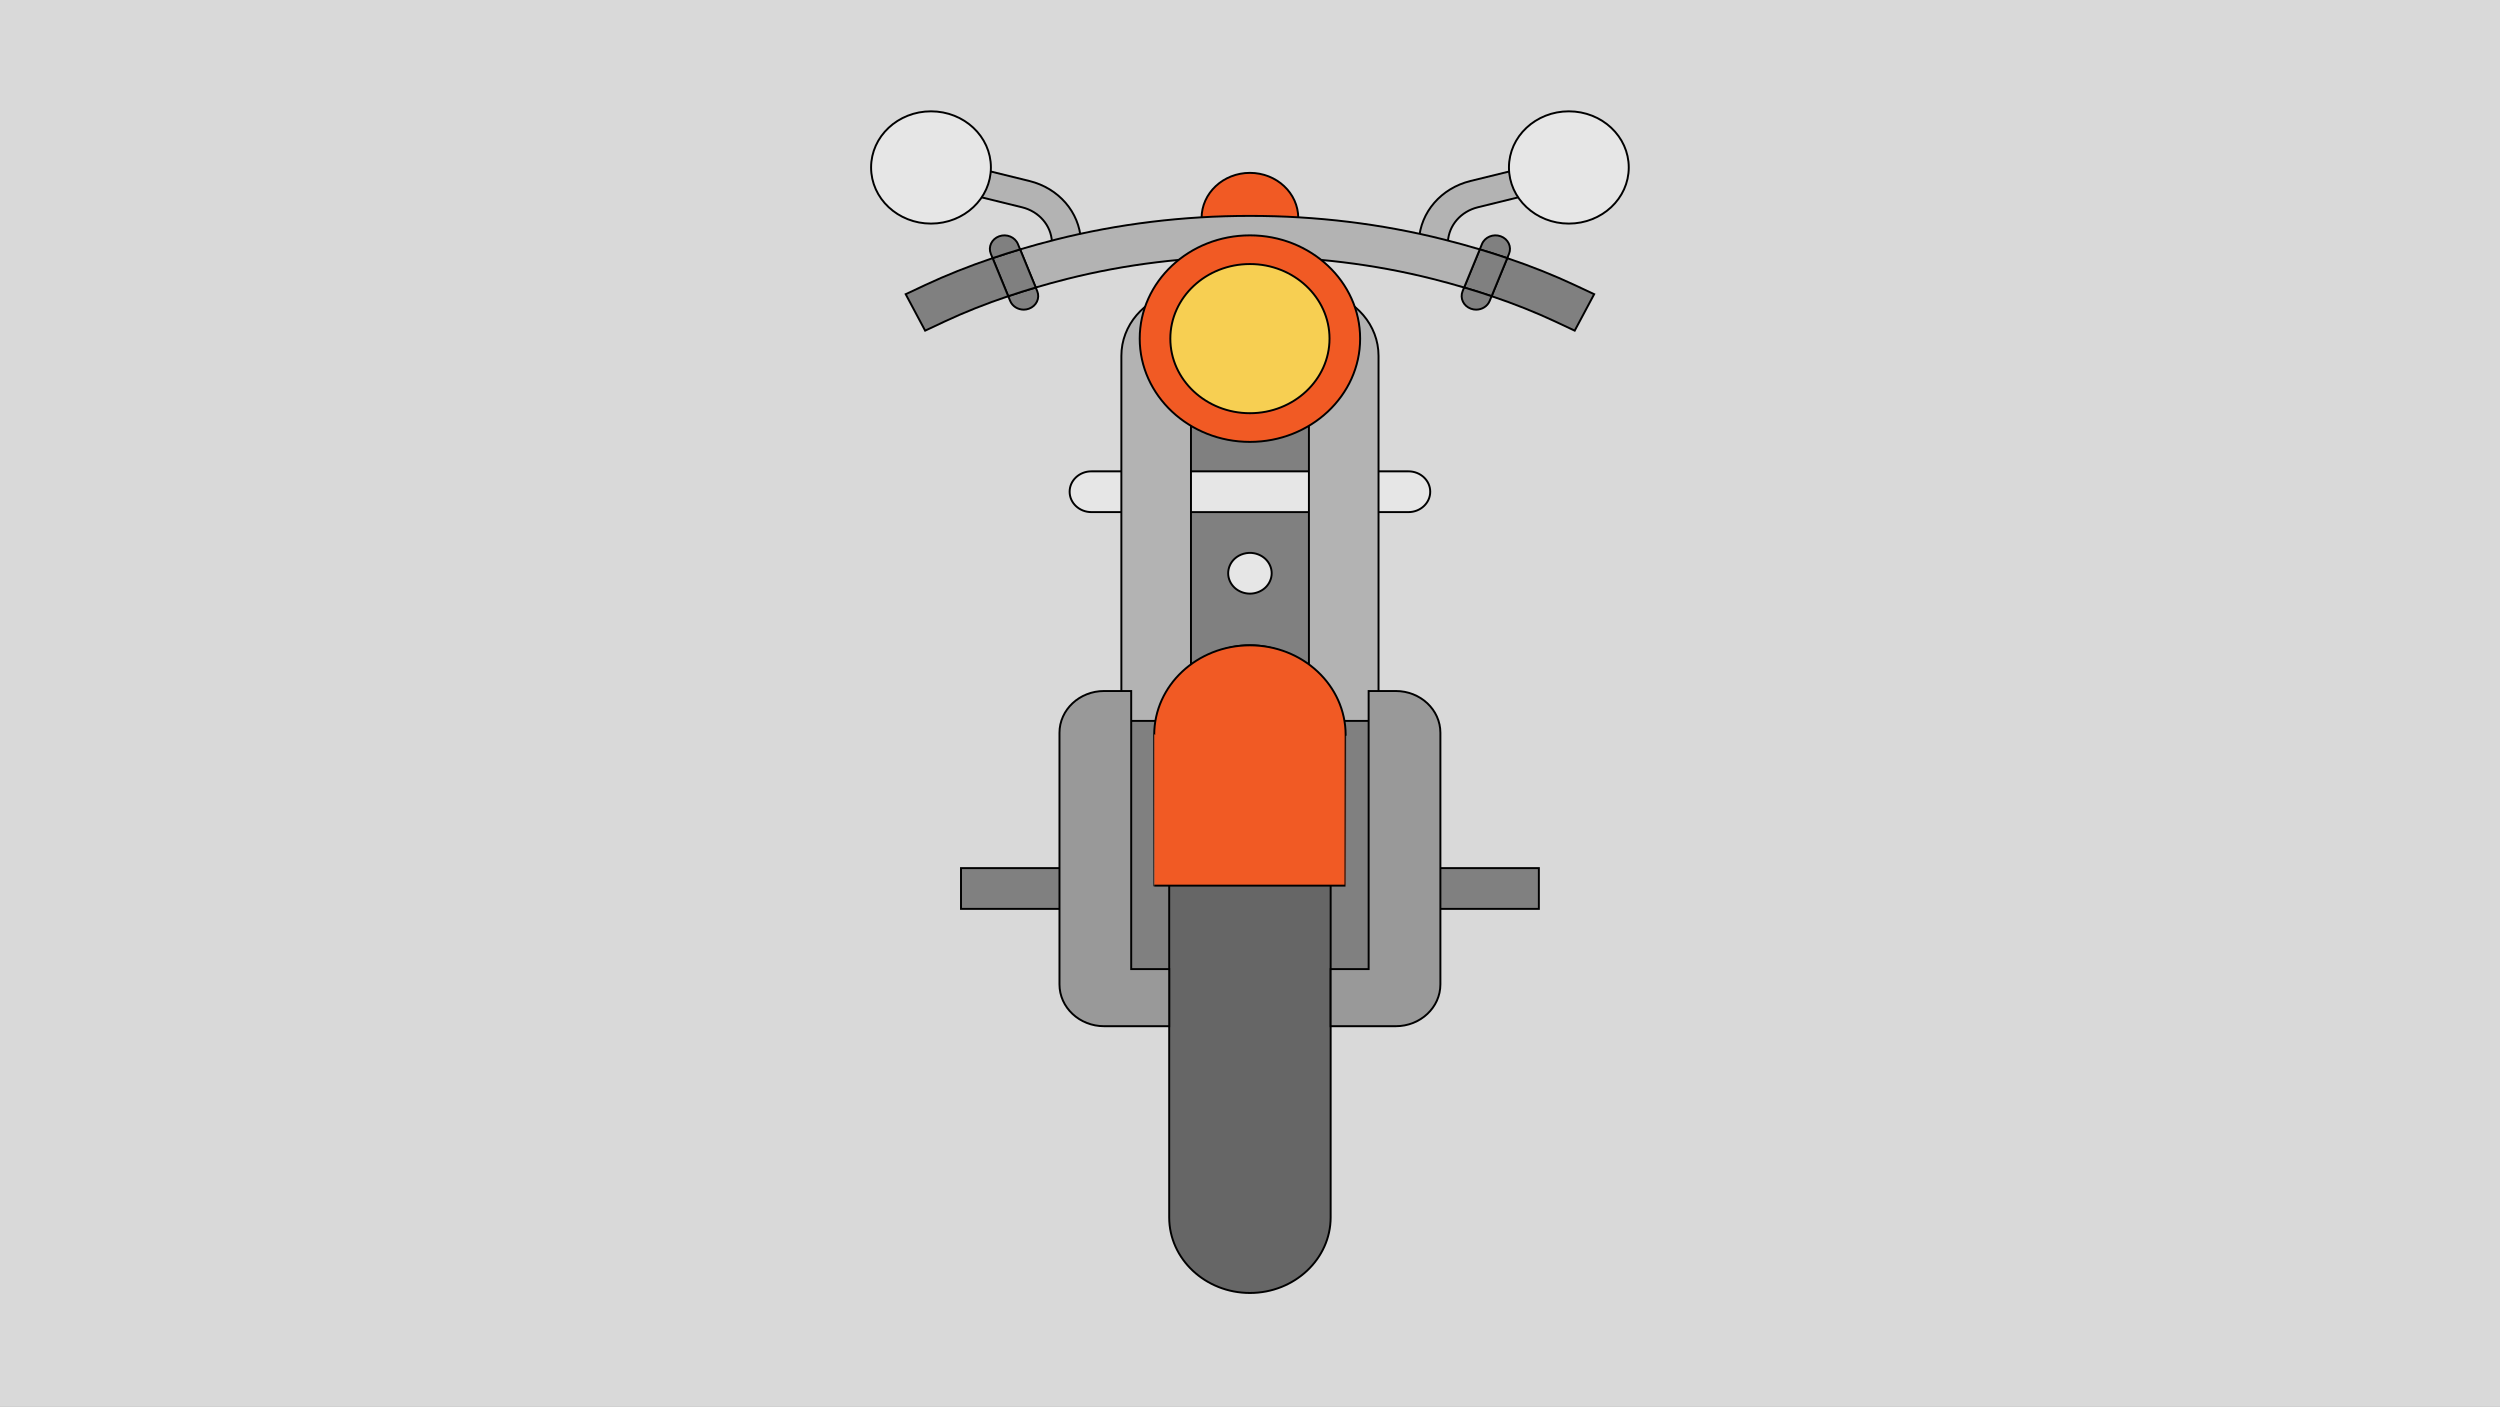
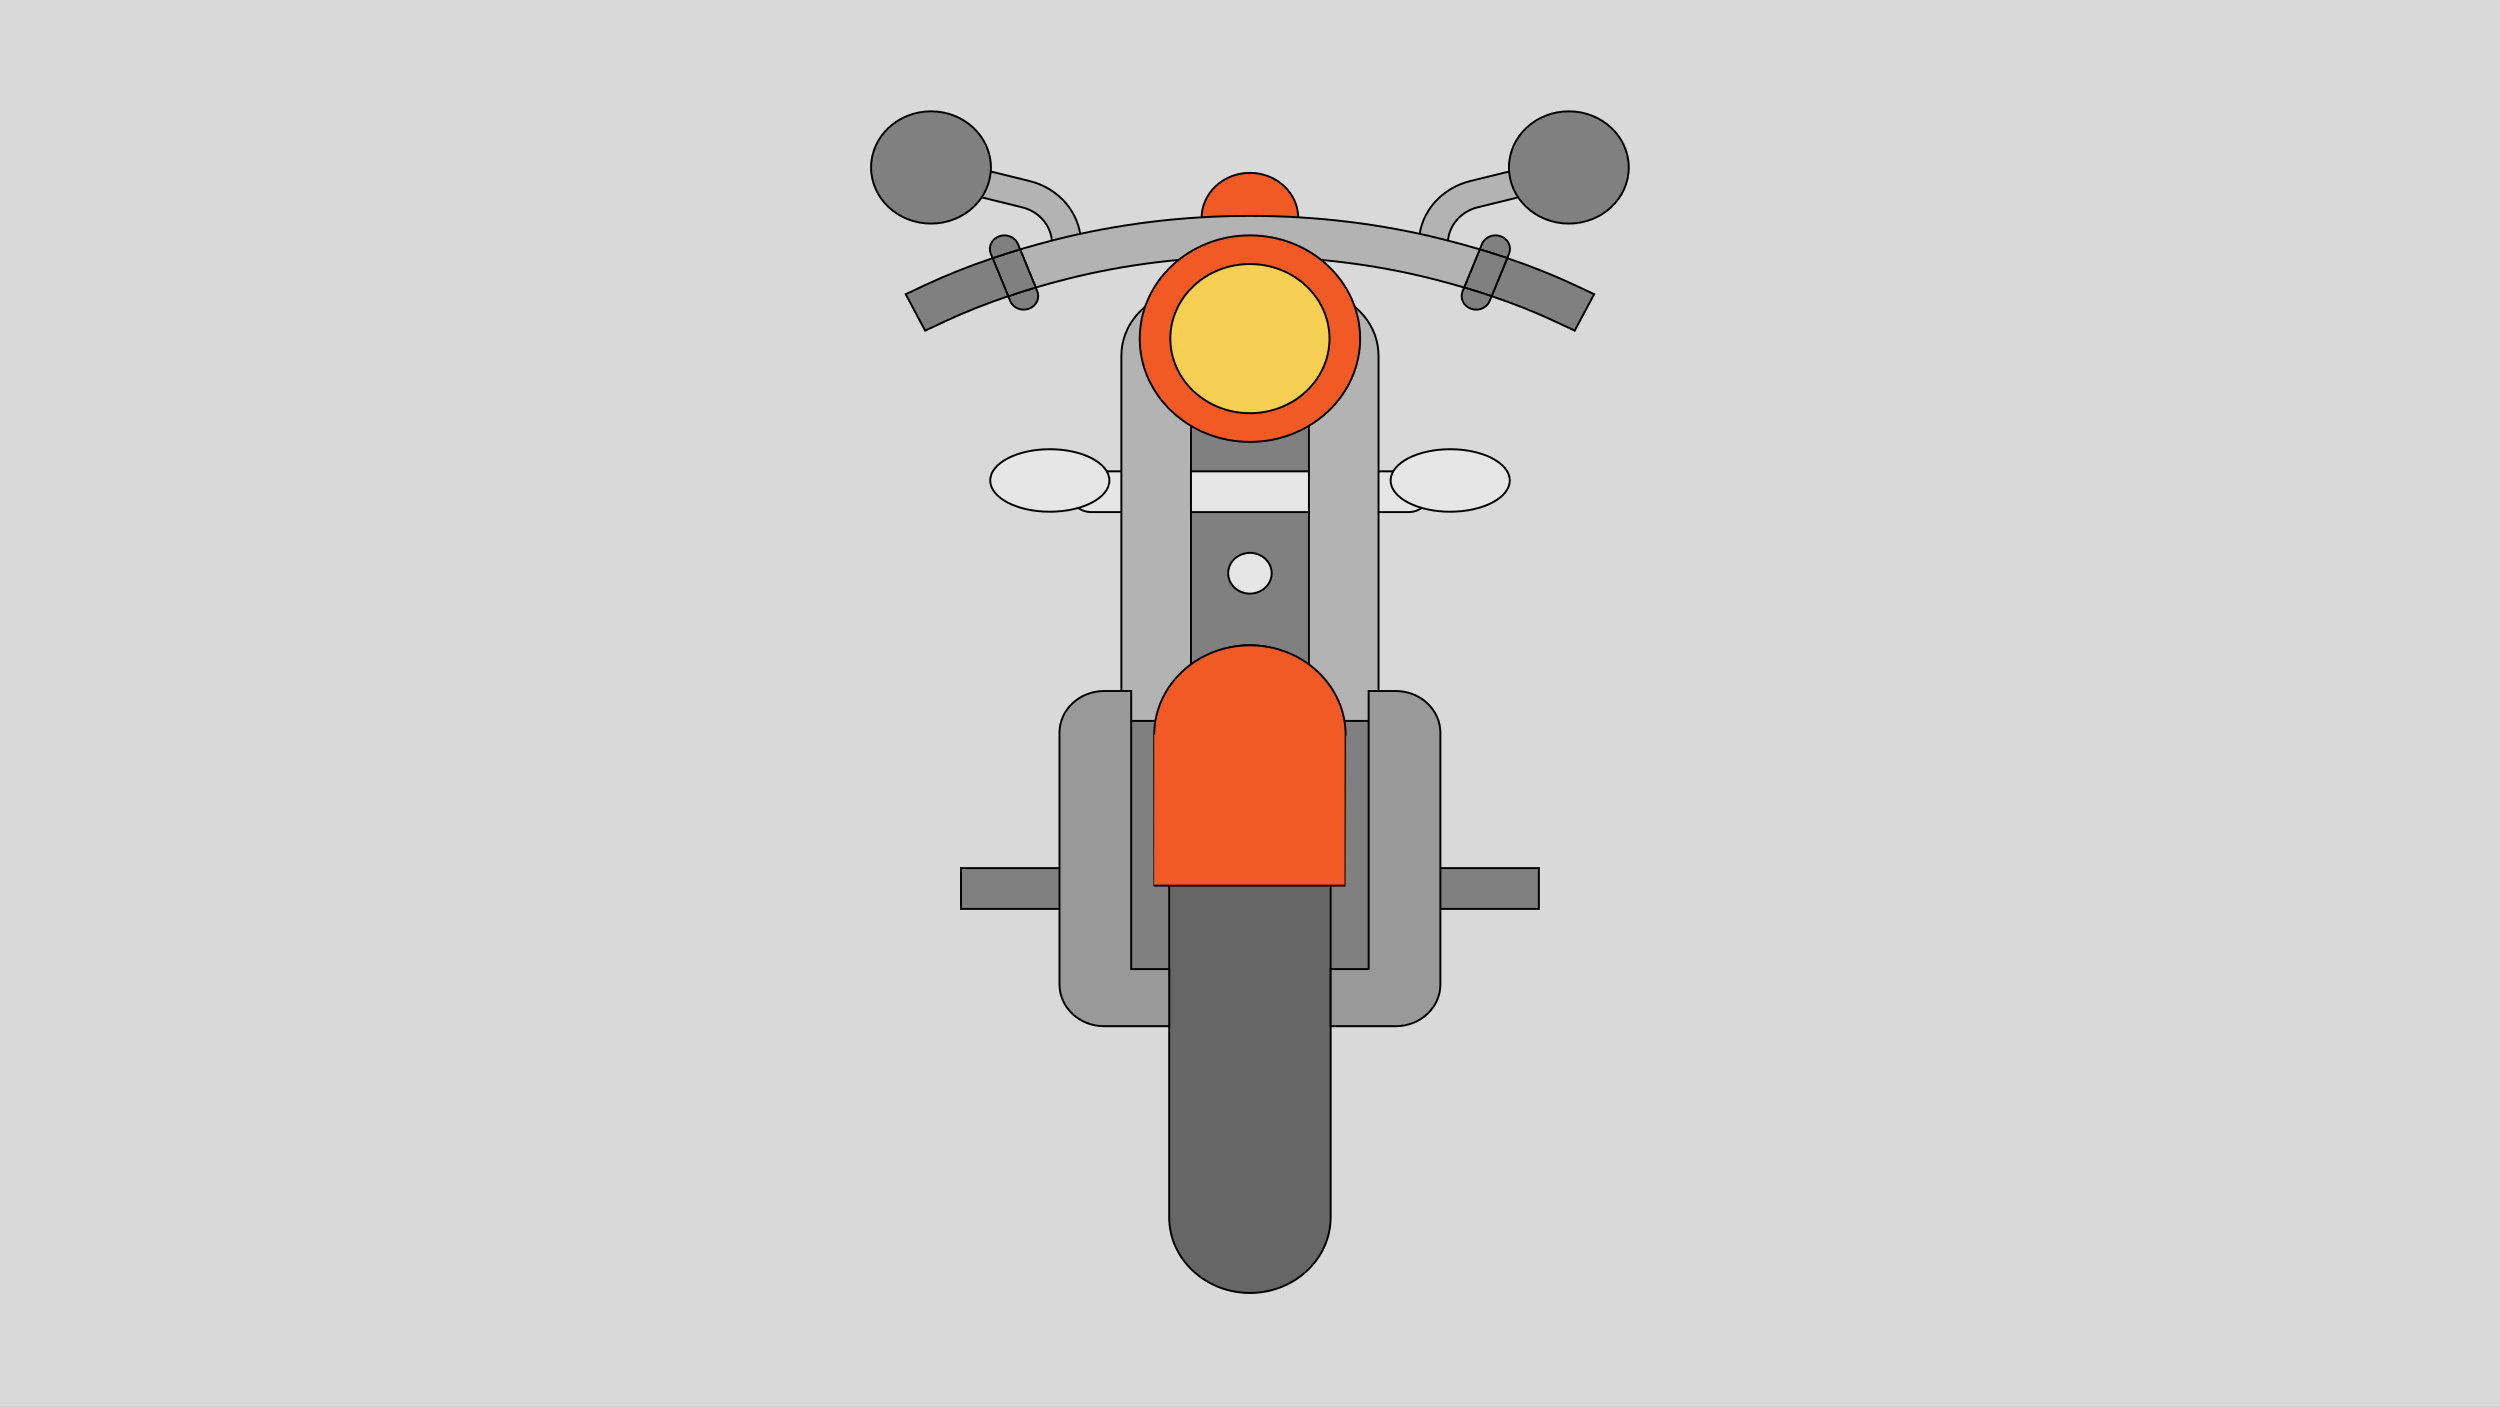
<svg xmlns="http://www.w3.org/2000/svg" width="1280" height="720" viewBox="0 0 1280 720" fill="none">
  <rect width="1280" height="720" fill="#1E1E1E" />
  <g id="hud" clip-path="url(#clip0_0_1)">
    <rect width="1280" height="720" fill="white" />
    <g id="background">
      <rect id="fframe" width="1280" height="720" fill="#D9D9D9" />
    </g>
    <g id="moto">
      <path id="Vector" d="M715.203 363.461H566.711V508.17H715.203V363.461Z" fill="#808080" stroke="black" />
      <path id="Vector_2" d="M685.994 173.377H595.419V361.605H685.994V173.377Z" fill="#808080" stroke="black" />
      <path id="Vector_3" d="M539.049 132.347L538.589 123.79C538.137 115.368 531.985 108.271 523.279 106.131L496.126 99.458L499.893 85.999L527.046 92.672C542.043 96.358 552.64 108.582 553.42 123.09L553.88 131.647L539.049 132.347Z" fill="#B3B3B3" stroke="black" />
      <path id="Vector_4" d="M740.874 132.347L726.042 131.647L726.503 123.09C727.282 108.582 737.882 96.358 752.876 92.672L780.031 85.999L783.798 99.458L756.643 106.131C747.939 108.271 741.787 115.368 741.334 123.79L740.874 132.347Z" fill="#B3B3B3" stroke="black" />
      <g id="mirror">
-         <path id="right_mirror" d="M476.671 114.48C493.61 114.48 507.342 101.612 507.342 85.74C507.342 69.867 493.61 57 476.671 57C459.732 57 446 69.867 446 85.74C446 101.612 459.732 114.48 476.671 114.48Z" fill="#E6E6E6" stroke="black" />
-         <path id="left_mirror" d="M803.253 114.48C820.192 114.48 833.924 101.612 833.924 85.74C833.924 69.867 820.192 57 803.253 57C786.314 57 772.582 69.867 772.582 85.74C772.582 101.612 786.314 114.48 803.253 114.48Z" fill="#E6E6E6" stroke="black" />
+         <path id="right_mirror" d="M476.671 114.48C493.61 114.48 507.342 101.612 507.342 85.74C507.342 69.867 493.61 57 476.671 57C459.732 57 446 69.867 446 85.74C446 101.612 459.732 114.48 476.671 114.48Z" fill="#808080" stroke="black" />
+         <path id="left_mirror" d="M803.253 114.48C820.192 114.48 833.924 101.612 833.924 85.74C833.924 69.867 820.192 57 803.253 57C786.314 57 772.582 69.867 772.582 85.74C772.582 101.612 786.314 114.48 803.253 114.48Z" fill="#808080" stroke="black" />
      </g>
      <path id="Vector_5" d="M553.589 444.474H492.034V465.346H553.589V444.474Z" fill="#808080" stroke="black" />
      <path id="Vector_6" d="M787.895 444.474H726.339V465.346H787.895V444.474Z" fill="#808080" stroke="black" />
      <path id="Vector_7" d="M721.136 262.198H558.786C552.635 262.198 547.65 257.525 547.65 251.762C547.65 245.999 552.635 241.326 558.786 241.326H721.136C727.288 241.326 732.273 245.999 732.273 251.762C732.273 257.525 727.288 262.198 721.136 262.198Z" fill="#E6E6E6" stroke="black" />
+       <g id="arrow">
+         <path id="right_arrow" d="M537.5 262C554.345 262 568 254.837 568 246C568 237.163 554.345 230 537.5 230C520.655 230 507 237.163 507 246C507 254.837 520.655 262 537.5 262Z" fill="#E6E6E6" stroke="black" />
+         <path id="left_arrow" d="M742.5 262C759.345 262 773 254.837 773 246C773 237.163 759.345 230 742.5 230C725.655 230 712 237.163 712 246C712 254.837 725.655 262 742.5 262Z" fill="#E6E6E6" stroke="black" />
+       </g>
      <g id="Vector_8">
        <path d="M664.716 137.011V111.687C664.716 98.886 653.623 88.506 639.962 88.506C626.301 88.506 615.209 98.886 615.209 111.687V137.011" fill="#F15A24" />
        <path d="M664.716 137.011V111.687C664.716 98.886 653.623 88.506 639.962 88.506C626.301 88.506 615.209 98.886 615.209 111.687V137.011" stroke="black" />
      </g>
      <path id="Vector_9" d="M639.967 303.945C637.026 303.945 634.161 302.831 632.08 300.883C631.575 300.396 631.102 299.868 630.699 299.297C630.298 298.727 629.957 298.128 629.675 297.488C629.394 296.862 629.186 296.208 629.036 295.54C628.902 294.873 628.828 294.191 628.828 293.509C628.828 290.754 630.016 288.068 632.079 286.12C634.662 283.699 638.525 282.586 642.133 283.268C642.844 283.407 643.544 283.602 644.21 283.866C644.894 284.131 645.534 284.451 646.142 284.826C646.75 285.202 647.315 285.647 647.835 286.12C649.914 288.068 651.102 290.754 651.102 293.509C651.102 294.191 651.028 294.873 650.879 295.54C650.731 296.208 650.523 296.862 650.241 297.488C649.959 298.128 649.617 298.727 649.216 299.297C648.815 299.868 648.355 300.396 647.835 300.883C647.315 301.37 646.751 301.802 646.142 302.177C645.534 302.553 644.894 302.873 644.21 303.138C643.544 303.402 642.844 303.597 642.133 303.736C641.422 303.875 640.679 303.945 639.967 303.945Z" fill="#E6E6E6" stroke="black" />
      <g id="XMLID_13_">
        <g id="Group">
          <path id="Vector_10" d="M816.211 150.623L806.247 169.296L796.298 164.621C786.23 159.904 775.331 155.563 763.704 151.639L771.708 132.173C784.003 136.32 795.541 140.939 806.247 145.948L816.211 150.623Z" fill="#808080" stroke="black" />
          <path id="Vector_11" d="M768.352 120.972C772.183 122.35 774.084 126.371 772.614 129.961L771.708 132.173C767.119 130.615 762.442 129.112 757.646 127.679L758.759 124.966C760.229 121.376 764.521 119.581 768.352 120.972Z" fill="#808080" stroke="black" />
          <path id="Vector_12" d="M771.708 132.173L763.704 151.639C759.131 150.095 754.438 148.606 749.627 147.201L757.646 127.679C762.442 129.112 767.12 130.615 771.708 132.173Z" fill="#808080" stroke="black" />
          <path id="Vector_13" d="M763.704 151.639L762.709 154.074C761.581 156.843 758.759 158.541 755.79 158.541C754.899 158.541 753.993 158.388 753.117 158.068C749.286 156.69 747.385 152.669 748.855 149.079L749.627 147.201C754.438 148.606 759.131 150.095 763.704 151.639Z" fill="#808080" stroke="black" />
          <path id="Vector_14" d="M757.646 127.679L749.627 147.201C744.415 145.656 739.055 144.195 733.59 142.818C703.58 135.248 672.07 131.408 639.967 131.408C607.848 131.408 576.353 135.248 546.328 142.818C540.864 144.195 535.503 145.656 530.291 147.201L522.287 127.679C528.227 125.912 534.3 124.242 540.537 122.67C572.448 114.613 605.903 110.536 639.967 110.536C674.03 110.536 707.485 114.613 739.396 122.67C745.633 124.242 751.706 125.912 757.646 127.679Z" fill="#B3B3B3" stroke="black" />
          <path id="Vector_15" d="M531.063 149.079C532.548 152.669 530.632 156.69 526.801 158.068C525.925 158.388 525.02 158.541 524.143 158.541C521.159 158.541 518.337 156.843 517.209 154.074L516.214 151.653C520.788 150.095 525.48 148.62 530.291 147.201L531.063 149.079Z" fill="#808080" stroke="black" />
          <path id="Vector_16" d="M522.287 127.679L530.291 147.201C525.48 148.62 520.788 150.095 516.214 151.653L508.21 132.173C512.799 130.615 517.491 129.112 522.287 127.679Z" fill="#808080" stroke="black" />
          <path id="Vector_17" d="M521.174 124.966L522.287 127.679C517.491 129.112 512.799 130.615 508.21 132.173L507.305 129.961C505.835 126.371 507.75 122.35 511.581 120.972C515.397 119.595 519.704 121.376 521.174 124.966Z" fill="#808080" stroke="black" />
          <path id="Vector_18" d="M508.21 132.173L516.214 151.653C504.587 155.563 493.703 159.904 483.635 164.621L473.671 169.296L463.708 150.623L473.671 145.948C484.378 140.939 495.915 136.333 508.21 132.173Z" fill="#808080" stroke="black" />
        </g>
      </g>
      <path id="Vector_19" d="M705.808 353.799V369.105H700.744H681.292C681.292 358.92 677.075 349.639 670.17 342.724V205.946L678.47 149.733C694.151 153.225 705.808 166.444 705.808 182.195V353.799Z" fill="#B3B3B3" stroke="black" />
      <path id="Vector_20" d="M681.292 525.418V623.277C681.292 644.621 662.745 662 639.967 662C617.173 662 598.627 644.621 598.627 623.277V525.418V496.184V369.105H609.778V342.696C617.307 335.126 628.058 330.382 639.967 330.382C651.876 330.382 662.641 335.126 670.17 342.724V369.105H681.292V496.184V525.418Z" fill="#666666" stroke="black" />
      <path id="Vector_21" d="M681.292 369.105H670.17V342.724C677.075 349.639 681.292 358.92 681.292 369.105Z" fill="#666666" stroke="black" />
      <path id="Vector_22" d="M609.778 342.696V369.105H598.627C598.627 358.906 602.859 349.625 609.778 342.696Z" fill="#666666" stroke="black" />
      <path id="Vector_23" d="M609.778 205.946V342.696C602.859 349.625 598.627 358.906 598.627 369.105H579.174H574.14V353.799V182.195C574.14 166.444 585.782 153.225 601.463 149.733L609.778 205.946Z" fill="#B3B3B3" stroke="black" />
      <path id="Vector_24" d="M688.969 376.322C688.969 376.322 688.935 453.441 688.891 453.441H591.027C590.984 453.441 590.95 376.322 590.95 376.322C590.95 350.959 612.892 330.398 639.959 330.398C667.028 330.398 688.969 350.959 688.969 376.322Z" fill="#F15A24" stroke="black" />
      <g id="Group_2">
        <path id="Vector_25" d="M639.962 216.513C665.385 216.513 685.994 197.201 685.994 173.379C685.994 149.556 665.385 130.245 639.962 130.245C614.539 130.245 593.93 149.556 593.93 173.379C593.93 197.201 614.539 216.513 639.962 216.513Z" fill="#F7CF52" stroke="black" />
        <path id="Vector_26" d="M639.962 226.253C608.849 226.253 583.535 202.533 583.535 173.379C583.535 144.224 608.849 120.505 639.962 120.505C671.075 120.505 696.389 144.224 696.389 173.379C696.389 202.533 671.077 226.253 639.962 226.253ZM639.962 135.191C617.491 135.191 599.21 152.322 599.21 173.377C599.21 194.432 617.491 211.564 639.962 211.564C662.433 211.564 680.714 194.432 680.714 173.377C680.714 152.322 662.435 135.191 639.962 135.191Z" fill="#F15A24" stroke="black" />
      </g>
      <path id="Vector_27" d="M579.174 496.184V353.799H565.305C552.684 353.799 542.452 363.386 542.452 375.213V504.004C542.452 515.831 552.684 525.418 565.305 525.418H598.627V496.184H579.174Z" fill="#999999" stroke="black" />
      <path id="Vector_28" d="M714.628 353.799H700.744V496.184H681.292V525.418H714.628C727.25 525.418 737.481 515.831 737.481 504.004V375.213C737.481 363.386 727.25 353.799 714.628 353.799Z" fill="#999999" stroke="black" />
    </g>
  </g>
  <defs>
    <clipPath id="clip0_0_1">
      <rect width="1280" height="720" fill="white" />
    </clipPath>
  </defs>
</svg>
